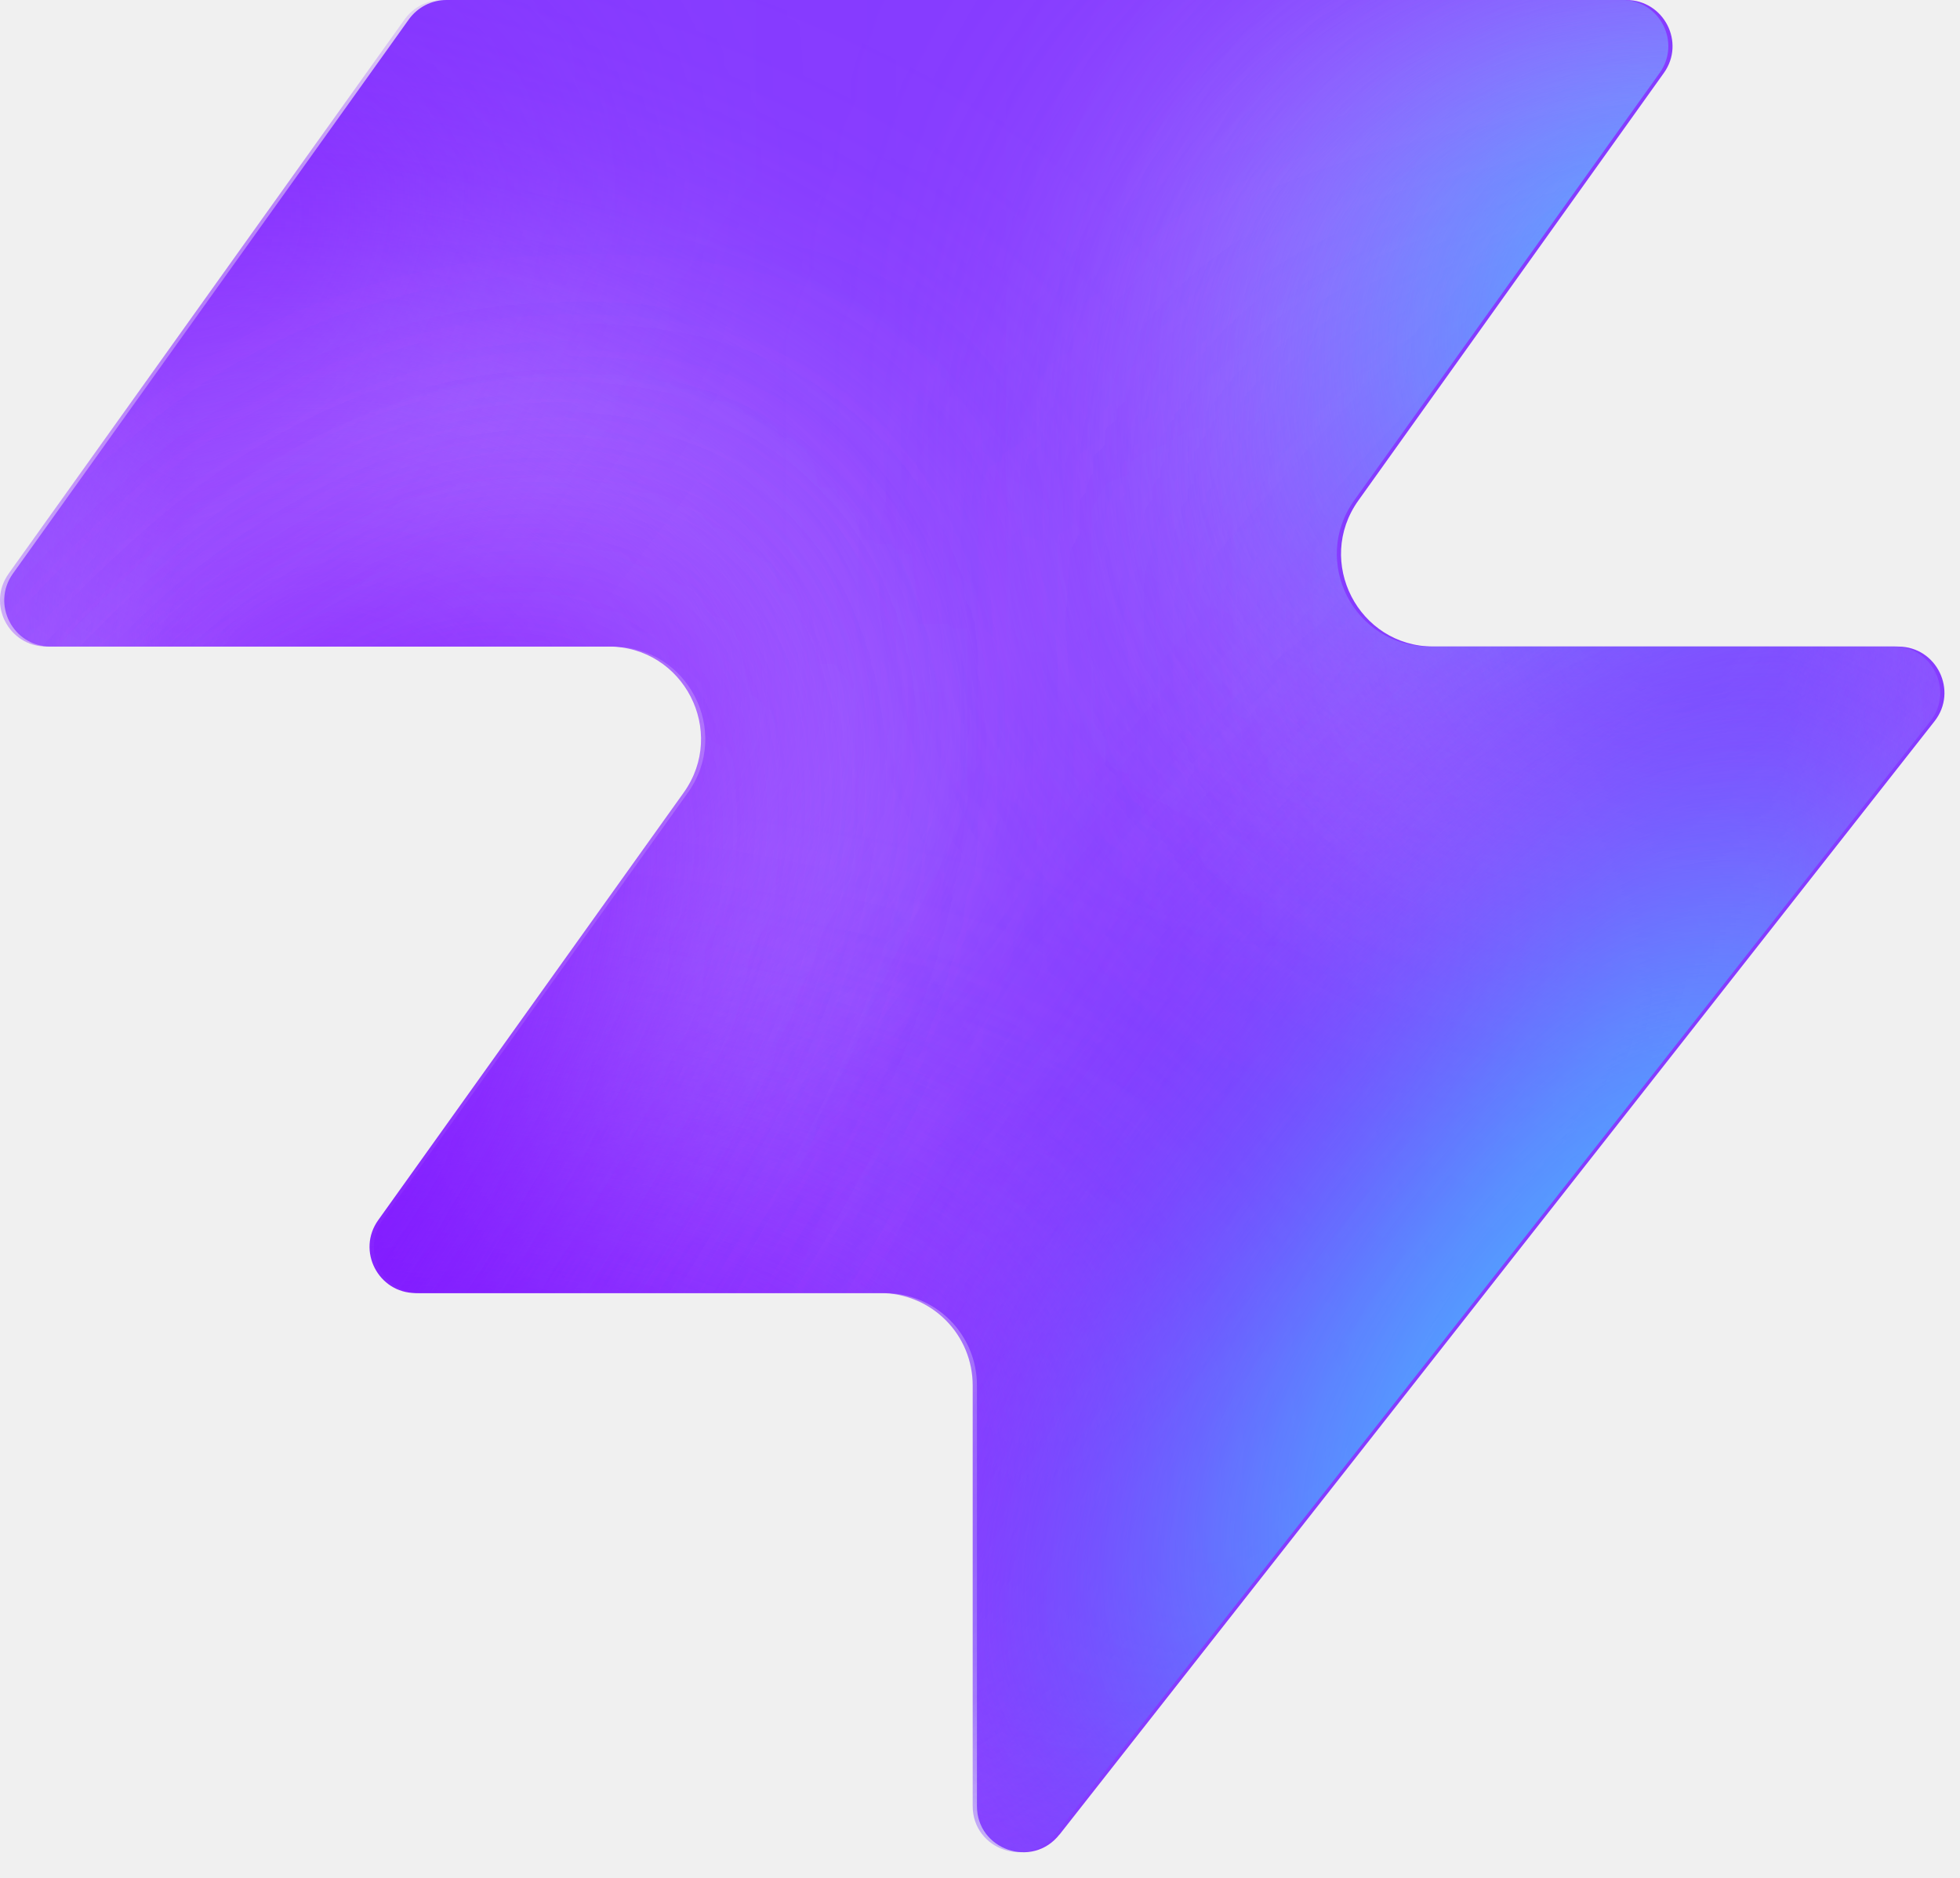
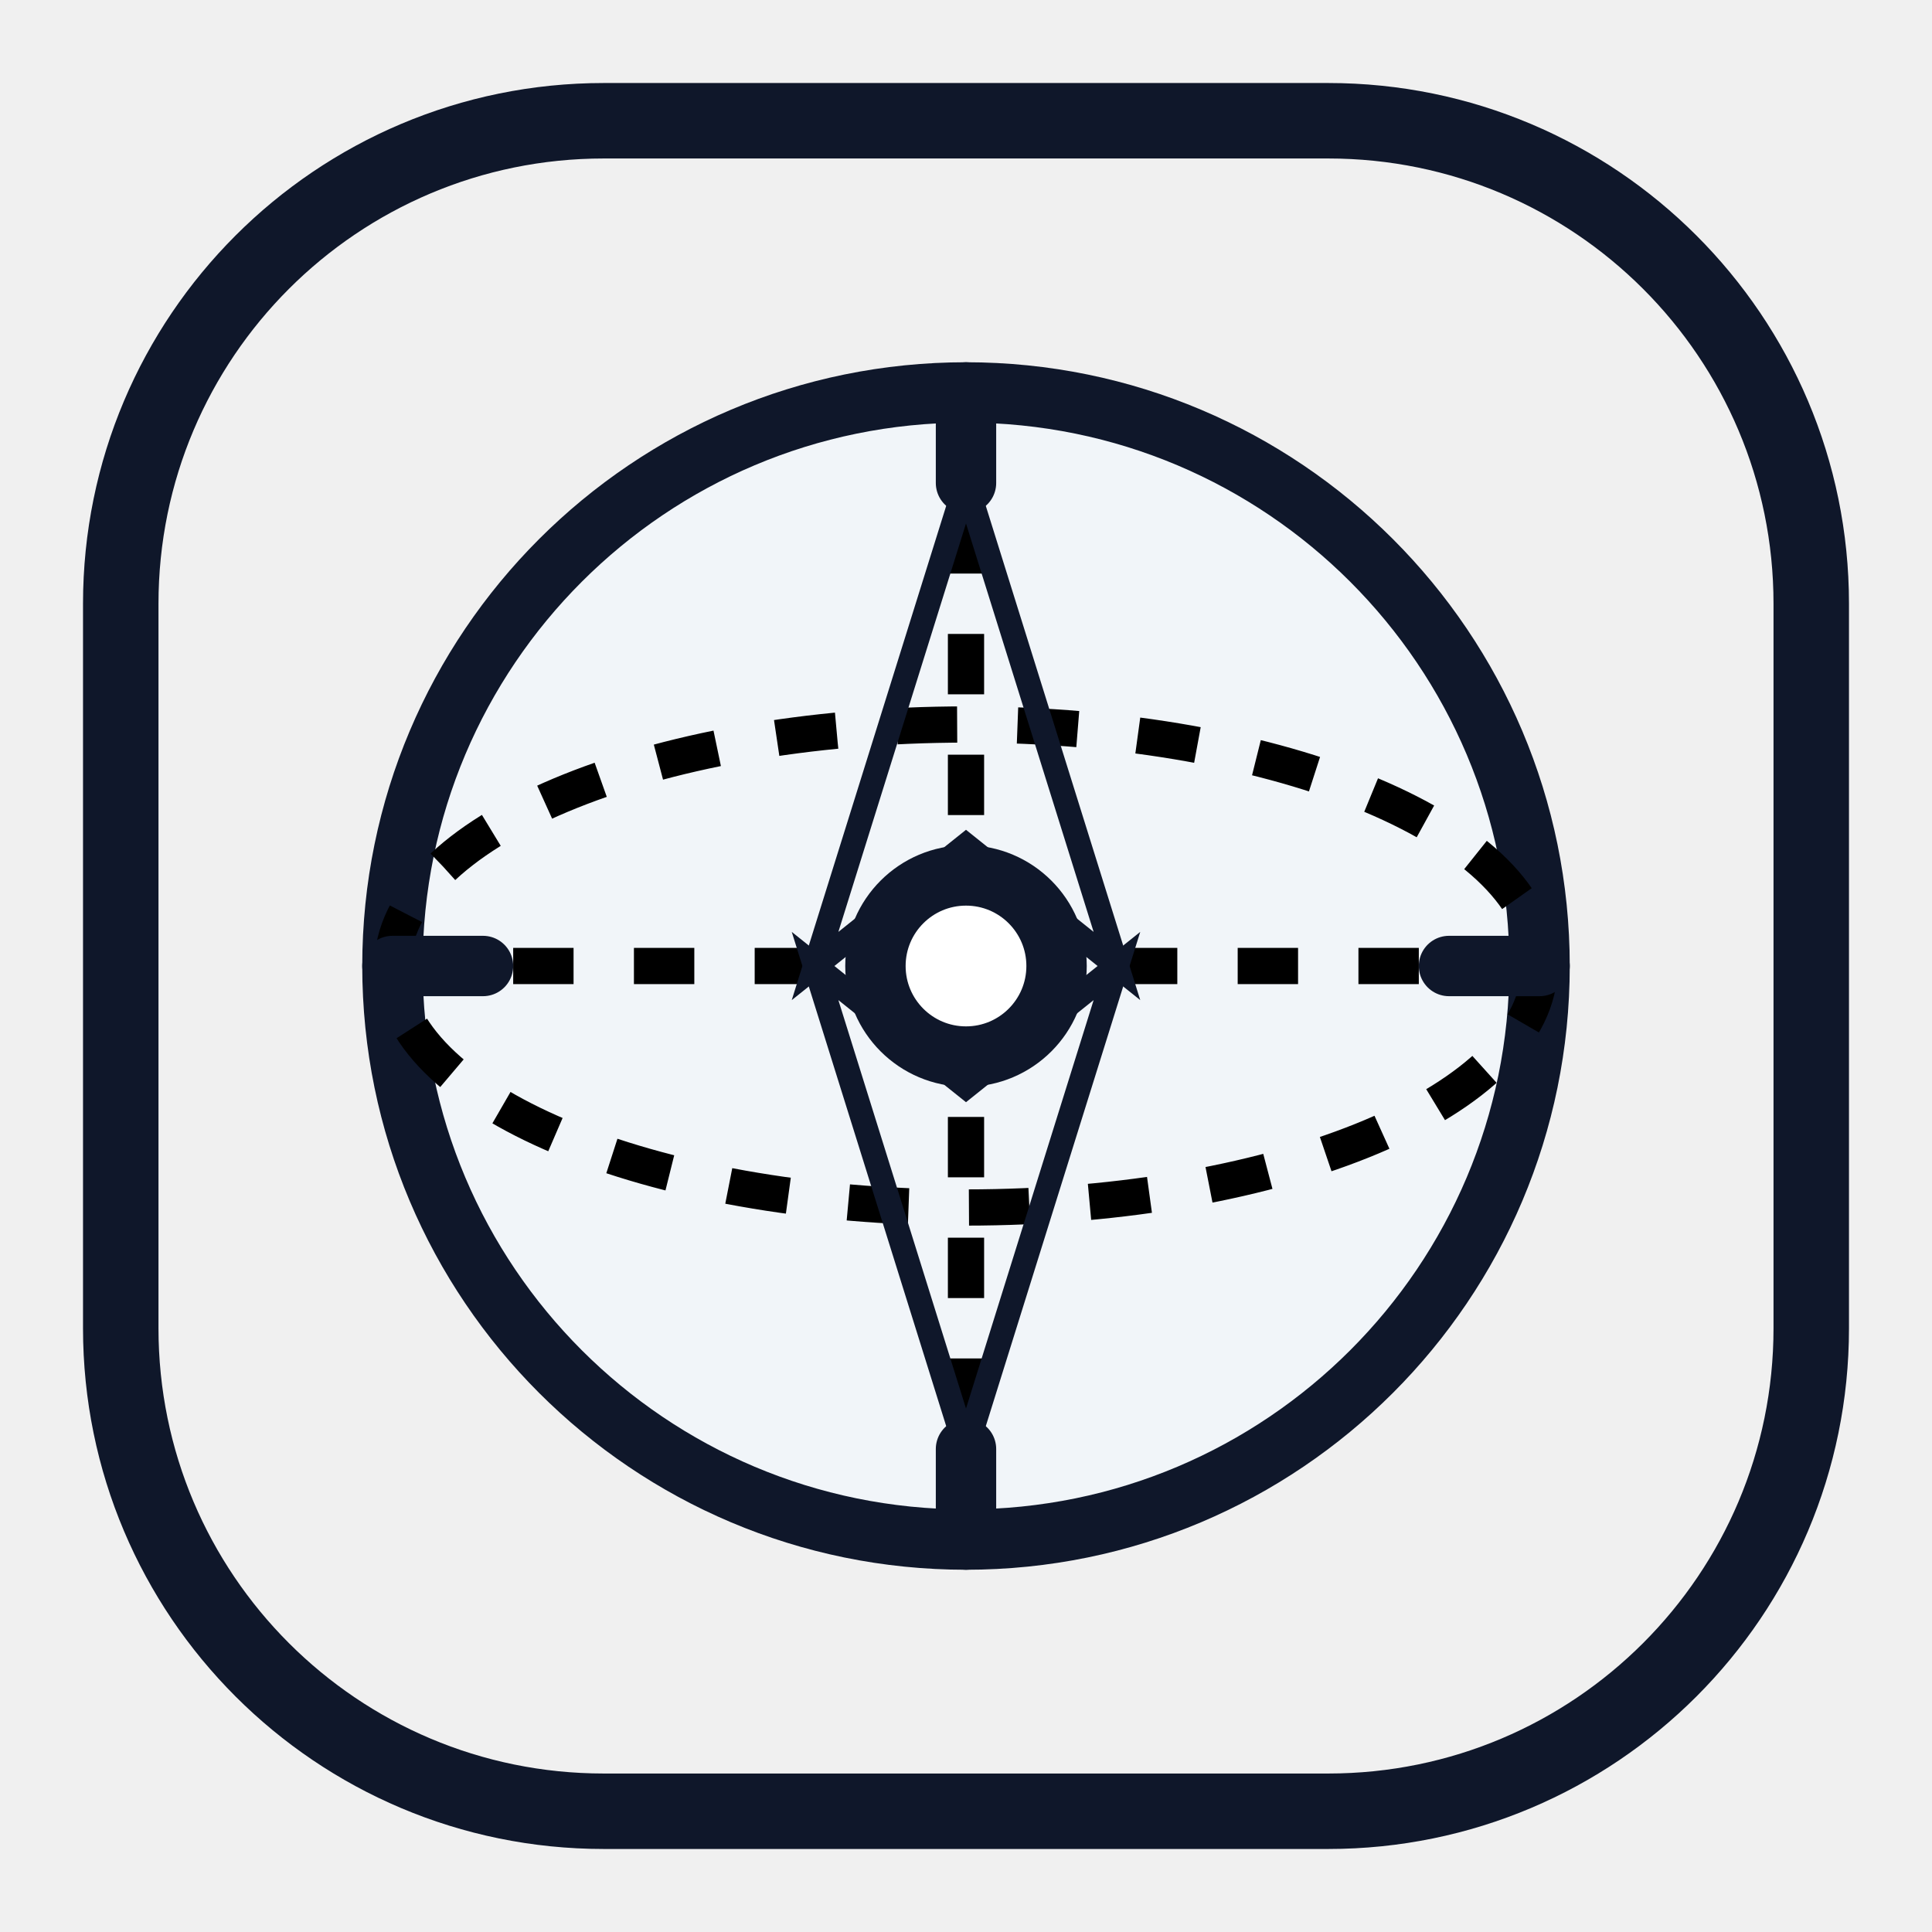
- <svg xmlns="http://www.w3.org/2000/svg" width="48" height="46" fill="none" viewBox="0 0 48 46">
-   <path fill="#863bff" d="M25.946 44.938c-.664.845-2.021.375-2.021-.698V33.937a2.26 2.26 0 0 0-2.262-2.262H10.287c-.92 0-1.456-1.04-.92-1.788l7.48-10.471c1.07-1.497 0-3.578-1.842-3.578H1.237c-.92 0-1.456-1.04-.92-1.788L10.013.474c.214-.297.556-.474.92-.474h28.894c.92 0 1.456 1.04.92 1.788l-7.48 10.471c-1.07 1.498 0 3.579 1.842 3.579h11.377c.943 0 1.473 1.088.89 1.83L25.947 44.94z" style="fill:#863bff;fill:color(display-p3 .525 .23 1);fill-opacity:1" />
-   <mask id="a" width="48" height="46" x="0" y="0" maskUnits="userSpaceOnUse" style="mask-type:alpha">
-     <path fill="#000" d="M25.842 44.938c-.664.844-2.021.375-2.021-.698V33.937a2.26 2.26 0 0 0-2.262-2.262H10.183c-.92 0-1.456-1.04-.92-1.788l7.48-10.471c1.07-1.498 0-3.579-1.842-3.579H1.133c-.92 0-1.456-1.04-.92-1.787L9.91.473c.214-.297.556-.474.92-.474h28.894c.92 0 1.456 1.04.92 1.788l-7.48 10.471c-1.07 1.498 0 3.578 1.842 3.578h11.377c.943 0 1.473 1.088.89 1.832L25.843 44.94z" style="fill:#000;fill-opacity:1" />
-   </mask>
-   <g mask="url(#a)">
-     <g filter="url(#b)">
-       <ellipse cx="5.508" cy="14.704" fill="#ede6ff" rx="5.508" ry="14.704" style="fill:#ede6ff;fill:color(display-p3 .927 .903 1);fill-opacity:1" transform="matrix(.00324 1 1 -.00324 -4.47 31.516)" />
-     </g>
-     <g filter="url(#c)">
-       <ellipse cx="10.399" cy="29.851" fill="#ede6ff" rx="10.399" ry="29.851" style="fill:#ede6ff;fill:color(display-p3 .927 .903 1);fill-opacity:1" transform="matrix(.00324 1 1 -.00324 -39.328 7.883)" />
-     </g>
-     <g filter="url(#d)">
-       <ellipse cx="5.508" cy="30.487" fill="#7e14ff" rx="5.508" ry="30.487" style="fill:#7e14ff;fill:color(display-p3 .492 .077 1);fill-opacity:1" transform="rotate(89.814 -25.913 -14.639)scale(1 -1)" />
-     </g>
-     <g filter="url(#e)">
-       <ellipse cx="5.508" cy="30.599" fill="#7e14ff" rx="5.508" ry="30.599" style="fill:#7e14ff;fill:color(display-p3 .492 .077 1);fill-opacity:1" transform="rotate(89.814 -32.644 -3.334)scale(1 -1)" />
-     </g>
-     <g filter="url(#f)">
-       <ellipse cx="5.508" cy="30.599" fill="#7e14ff" rx="5.508" ry="30.599" style="fill:#7e14ff;fill:color(display-p3 .492 .077 1);fill-opacity:1" transform="matrix(.00324 1 1 -.00324 -34.34 30.47)" />
-     </g>
-     <g filter="url(#g)">
-       <ellipse cx="14.072" cy="22.078" fill="#ede6ff" rx="14.072" ry="22.078" style="fill:#ede6ff;fill:color(display-p3 .927 .903 1);fill-opacity:1" transform="rotate(93.35 24.506 48.493)scale(-1 1)" />
-     </g>
-     <g filter="url(#h)">
-       <ellipse cx="3.47" cy="21.501" fill="#7e14ff" rx="3.47" ry="21.501" style="fill:#7e14ff;fill:color(display-p3 .492 .077 1);fill-opacity:1" transform="rotate(89.009 28.708 47.59)scale(-1 1)" />
-     </g>
-     <g filter="url(#i)">
-       <ellipse cx="3.47" cy="21.501" fill="#7e14ff" rx="3.47" ry="21.501" style="fill:#7e14ff;fill:color(display-p3 .492 .077 1);fill-opacity:1" transform="rotate(89.009 28.708 47.59)scale(-1 1)" />
-     </g>
-     <g filter="url(#j)">
-       <ellipse cx=".387" cy="8.972" fill="#7e14ff" rx="4.407" ry="29.108" style="fill:#7e14ff;fill:color(display-p3 .492 .077 1);fill-opacity:1" transform="rotate(39.51 .387 8.972)" />
-     </g>
-     <g filter="url(#k)">
-       <ellipse cx="47.523" cy="-6.092" fill="#7e14ff" rx="4.407" ry="29.108" style="fill:#7e14ff;fill:color(display-p3 .492 .077 1);fill-opacity:1" transform="rotate(37.892 47.523 -6.092)" />
-     </g>
-     <g filter="url(#l)">
-       <ellipse cx="41.412" cy="6.333" fill="#47bfff" rx="5.971" ry="9.665" style="fill:#47bfff;fill:color(display-p3 .28 .748 1);fill-opacity:1" transform="rotate(37.892 41.412 6.333)" />
-     </g>
-     <g filter="url(#m)">
-       <ellipse cx="-1.879" cy="38.332" fill="#7e14ff" rx="4.407" ry="29.108" style="fill:#7e14ff;fill:color(display-p3 .492 .077 1);fill-opacity:1" transform="rotate(37.892 -1.88 38.332)" />
-     </g>
-     <g filter="url(#n)">
-       <ellipse cx="-1.879" cy="38.332" fill="#7e14ff" rx="4.407" ry="29.108" style="fill:#7e14ff;fill:color(display-p3 .492 .077 1);fill-opacity:1" transform="rotate(37.892 -1.88 38.332)" />
-     </g>
-     <g filter="url(#o)">
-       <ellipse cx="35.651" cy="29.907" fill="#7e14ff" rx="4.407" ry="29.108" style="fill:#7e14ff;fill:color(display-p3 .492 .077 1);fill-opacity:1" transform="rotate(37.892 35.651 29.907)" />
-     </g>
-     <g filter="url(#p)">
-       <ellipse cx="38.418" cy="32.4" fill="#47bfff" rx="5.971" ry="15.297" style="fill:#47bfff;fill:color(display-p3 .28 .748 1);fill-opacity:1" transform="rotate(37.892 38.418 32.4)" />
-     </g>
-   </g>
+ <svg xmlns="http://www.w3.org/2000/svg" viewBox="0 0 64 64" width="64" height="64">
  <defs>
-     <filter id="b" width="60.045" height="41.654" x="-19.77" y="16.149" color-interpolation-filters="sRGB" filterUnits="userSpaceOnUse">
-       <feFlood flood-opacity="0" result="BackgroundImageFix" />
-       <feBlend in="SourceGraphic" in2="BackgroundImageFix" result="shape" />
-       <feGaussianBlur result="effect1_foregroundBlur_2002_17158" stdDeviation="7.659" />
-     </filter>
-     <filter id="c" width="90.34" height="51.437" x="-54.613" y="-7.533" color-interpolation-filters="sRGB" filterUnits="userSpaceOnUse">
-       <feFlood flood-opacity="0" result="BackgroundImageFix" />
-       <feBlend in="SourceGraphic" in2="BackgroundImageFix" result="shape" />
-       <feGaussianBlur result="effect1_foregroundBlur_2002_17158" stdDeviation="7.659" />
-     </filter>
-     <filter id="d" width="79.355" height="29.4" x="-49.64" y="2.03" color-interpolation-filters="sRGB" filterUnits="userSpaceOnUse">
-       <feFlood flood-opacity="0" result="BackgroundImageFix" />
-       <feBlend in="SourceGraphic" in2="BackgroundImageFix" result="shape" />
-       <feGaussianBlur result="effect1_foregroundBlur_2002_17158" stdDeviation="4.596" />
-     </filter>
-     <filter id="e" width="79.579" height="29.4" x="-45.045" y="20.029" color-interpolation-filters="sRGB" filterUnits="userSpaceOnUse">
-       <feFlood flood-opacity="0" result="BackgroundImageFix" />
-       <feBlend in="SourceGraphic" in2="BackgroundImageFix" result="shape" />
-       <feGaussianBlur result="effect1_foregroundBlur_2002_17158" stdDeviation="4.596" />
-     </filter>
-     <filter id="f" width="79.579" height="29.4" x="-43.513" y="21.178" color-interpolation-filters="sRGB" filterUnits="userSpaceOnUse">
-       <feFlood flood-opacity="0" result="BackgroundImageFix" />
-       <feBlend in="SourceGraphic" in2="BackgroundImageFix" result="shape" />
-       <feGaussianBlur result="effect1_foregroundBlur_2002_17158" stdDeviation="4.596" />
-     </filter>
-     <filter id="g" width="74.749" height="58.852" x="15.756" y="-17.901" color-interpolation-filters="sRGB" filterUnits="userSpaceOnUse">
-       <feFlood flood-opacity="0" result="BackgroundImageFix" />
-       <feBlend in="SourceGraphic" in2="BackgroundImageFix" result="shape" />
-       <feGaussianBlur result="effect1_foregroundBlur_2002_17158" stdDeviation="7.659" />
-     </filter>
-     <filter id="h" width="61.377" height="25.362" x="23.548" y="2.284" color-interpolation-filters="sRGB" filterUnits="userSpaceOnUse">
-       <feFlood flood-opacity="0" result="BackgroundImageFix" />
-       <feBlend in="SourceGraphic" in2="BackgroundImageFix" result="shape" />
-       <feGaussianBlur result="effect1_foregroundBlur_2002_17158" stdDeviation="4.596" />
-     </filter>
-     <filter id="i" width="61.377" height="25.362" x="23.548" y="2.284" color-interpolation-filters="sRGB" filterUnits="userSpaceOnUse">
-       <feFlood flood-opacity="0" result="BackgroundImageFix" />
-       <feBlend in="SourceGraphic" in2="BackgroundImageFix" result="shape" />
-       <feGaussianBlur result="effect1_foregroundBlur_2002_17158" stdDeviation="4.596" />
-     </filter>
-     <filter id="j" width="56.045" height="63.649" x="-27.636" y="-22.853" color-interpolation-filters="sRGB" filterUnits="userSpaceOnUse">
-       <feFlood flood-opacity="0" result="BackgroundImageFix" />
-       <feBlend in="SourceGraphic" in2="BackgroundImageFix" result="shape" />
-       <feGaussianBlur result="effect1_foregroundBlur_2002_17158" stdDeviation="4.596" />
-     </filter>
-     <filter id="k" width="54.814" height="64.646" x="20.116" y="-38.415" color-interpolation-filters="sRGB" filterUnits="userSpaceOnUse">
-       <feFlood flood-opacity="0" result="BackgroundImageFix" />
-       <feBlend in="SourceGraphic" in2="BackgroundImageFix" result="shape" />
-       <feGaussianBlur result="effect1_foregroundBlur_2002_17158" stdDeviation="4.596" />
-     </filter>
-     <filter id="l" width="33.541" height="35.313" x="24.641" y="-11.323" color-interpolation-filters="sRGB" filterUnits="userSpaceOnUse">
-       <feFlood flood-opacity="0" result="BackgroundImageFix" />
-       <feBlend in="SourceGraphic" in2="BackgroundImageFix" result="shape" />
-       <feGaussianBlur result="effect1_foregroundBlur_2002_17158" stdDeviation="4.596" />
-     </filter>
-     <filter id="m" width="54.814" height="64.646" x="-29.286" y="6.009" color-interpolation-filters="sRGB" filterUnits="userSpaceOnUse">
-       <feFlood flood-opacity="0" result="BackgroundImageFix" />
-       <feBlend in="SourceGraphic" in2="BackgroundImageFix" result="shape" />
-       <feGaussianBlur result="effect1_foregroundBlur_2002_17158" stdDeviation="4.596" />
-     </filter>
-     <filter id="n" width="54.814" height="64.646" x="-29.286" y="6.009" color-interpolation-filters="sRGB" filterUnits="userSpaceOnUse">
-       <feFlood flood-opacity="0" result="BackgroundImageFix" />
-       <feBlend in="SourceGraphic" in2="BackgroundImageFix" result="shape" />
-       <feGaussianBlur result="effect1_foregroundBlur_2002_17158" stdDeviation="4.596" />
-     </filter>
-     <filter id="o" width="54.814" height="64.646" x="8.244" y="-2.416" color-interpolation-filters="sRGB" filterUnits="userSpaceOnUse">
-       <feFlood flood-opacity="0" result="BackgroundImageFix" />
-       <feBlend in="SourceGraphic" in2="BackgroundImageFix" result="shape" />
-       <feGaussianBlur result="effect1_foregroundBlur_2002_17158" stdDeviation="4.596" />
-     </filter>
-     <filter id="p" width="39.409" height="43.623" x="18.713" y="10.588" color-interpolation-filters="sRGB" filterUnits="userSpaceOnUse">
-       <feFlood flood-opacity="0" result="BackgroundImageFix" />
-       <feBlend in="SourceGraphic" in2="BackgroundImageFix" result="shape" />
-       <feGaussianBlur result="effect1_foregroundBlur_2002_17158" stdDeviation="4.596" />
-     </filter>
+     <linearGradient id="bg-grad" x1="0%" y1="0%" x2="100%" y2="100%">
+       <feStop offset="0%" stop-color="#f8fafc" />
+       <feStop offset="100%" stop-color="#e2e8f0" />
+     </linearGradient>
+     <linearGradient id="needle-grad" x1="0%" y1="0%" x2="100%" y2="100%">
+       <feStop offset="0%" stop-color="#10b981" />
+       <feStop offset="100%" stop-color="#047857" />
+     </linearGradient>
+     <linearGradient id="needle-dark" x1="0%" y1="0%" x2="100%" y2="100%">
+       <feStop offset="0%" stop-color="#475569" />
+       <feStop offset="100%" stop-color="#0f172a" />
+     </linearGradient>
  </defs>
+   <rect x="4" y="4" width="56" height="56" rx="16" fill="url(#bg-grad)" stroke="#0f172a" stroke-width="2.5" />
+   <circle cx="32" cy="32" r="19" fill="#f1f5f9" stroke="#0f172a" stroke-width="2" />
+   <ellipse cx="32" cy="32" rx="19" ry="8" fill="none" stroke="#000000" stroke-width="1.2" stroke-dasharray="2 2" />
+   <line x1="32" y1="13" x2="32" y2="51" stroke="#000000" stroke-width="1.2" stroke-dasharray="2 2" />
+   <line x1="13" y1="32" x2="51" y2="32" stroke="#000000" stroke-width="1.2" stroke-dasharray="2 2" />
+   <line x1="32" y1="13" x2="32" y2="16" stroke="#0f172a" stroke-width="2" stroke-linecap="round" />
+   <line x1="32" y1="48" x2="32" y2="51" stroke="#0f172a" stroke-width="2" stroke-linecap="round" />
+   <line x1="13" y1="32" x2="16" y2="32" stroke="#0f172a" stroke-width="2" stroke-linecap="round" />
+   <line x1="48" y1="32" x2="51" y2="32" stroke="#0f172a" stroke-width="2" stroke-linecap="round" />
+   <polygon points="32,16 37,32 32,28 27,32" fill="url(#needle-grad)" stroke="#0f172a" stroke-width="0.8" />
+   <polygon points="32,48 37,32 32,36 27,32" fill="url(#needle-dark)" stroke="#0f172a" stroke-width="0.8" />
+   <circle cx="32" cy="32" r="3" fill="#ffffff" stroke="#0f172a" stroke-width="2" />
</svg>
